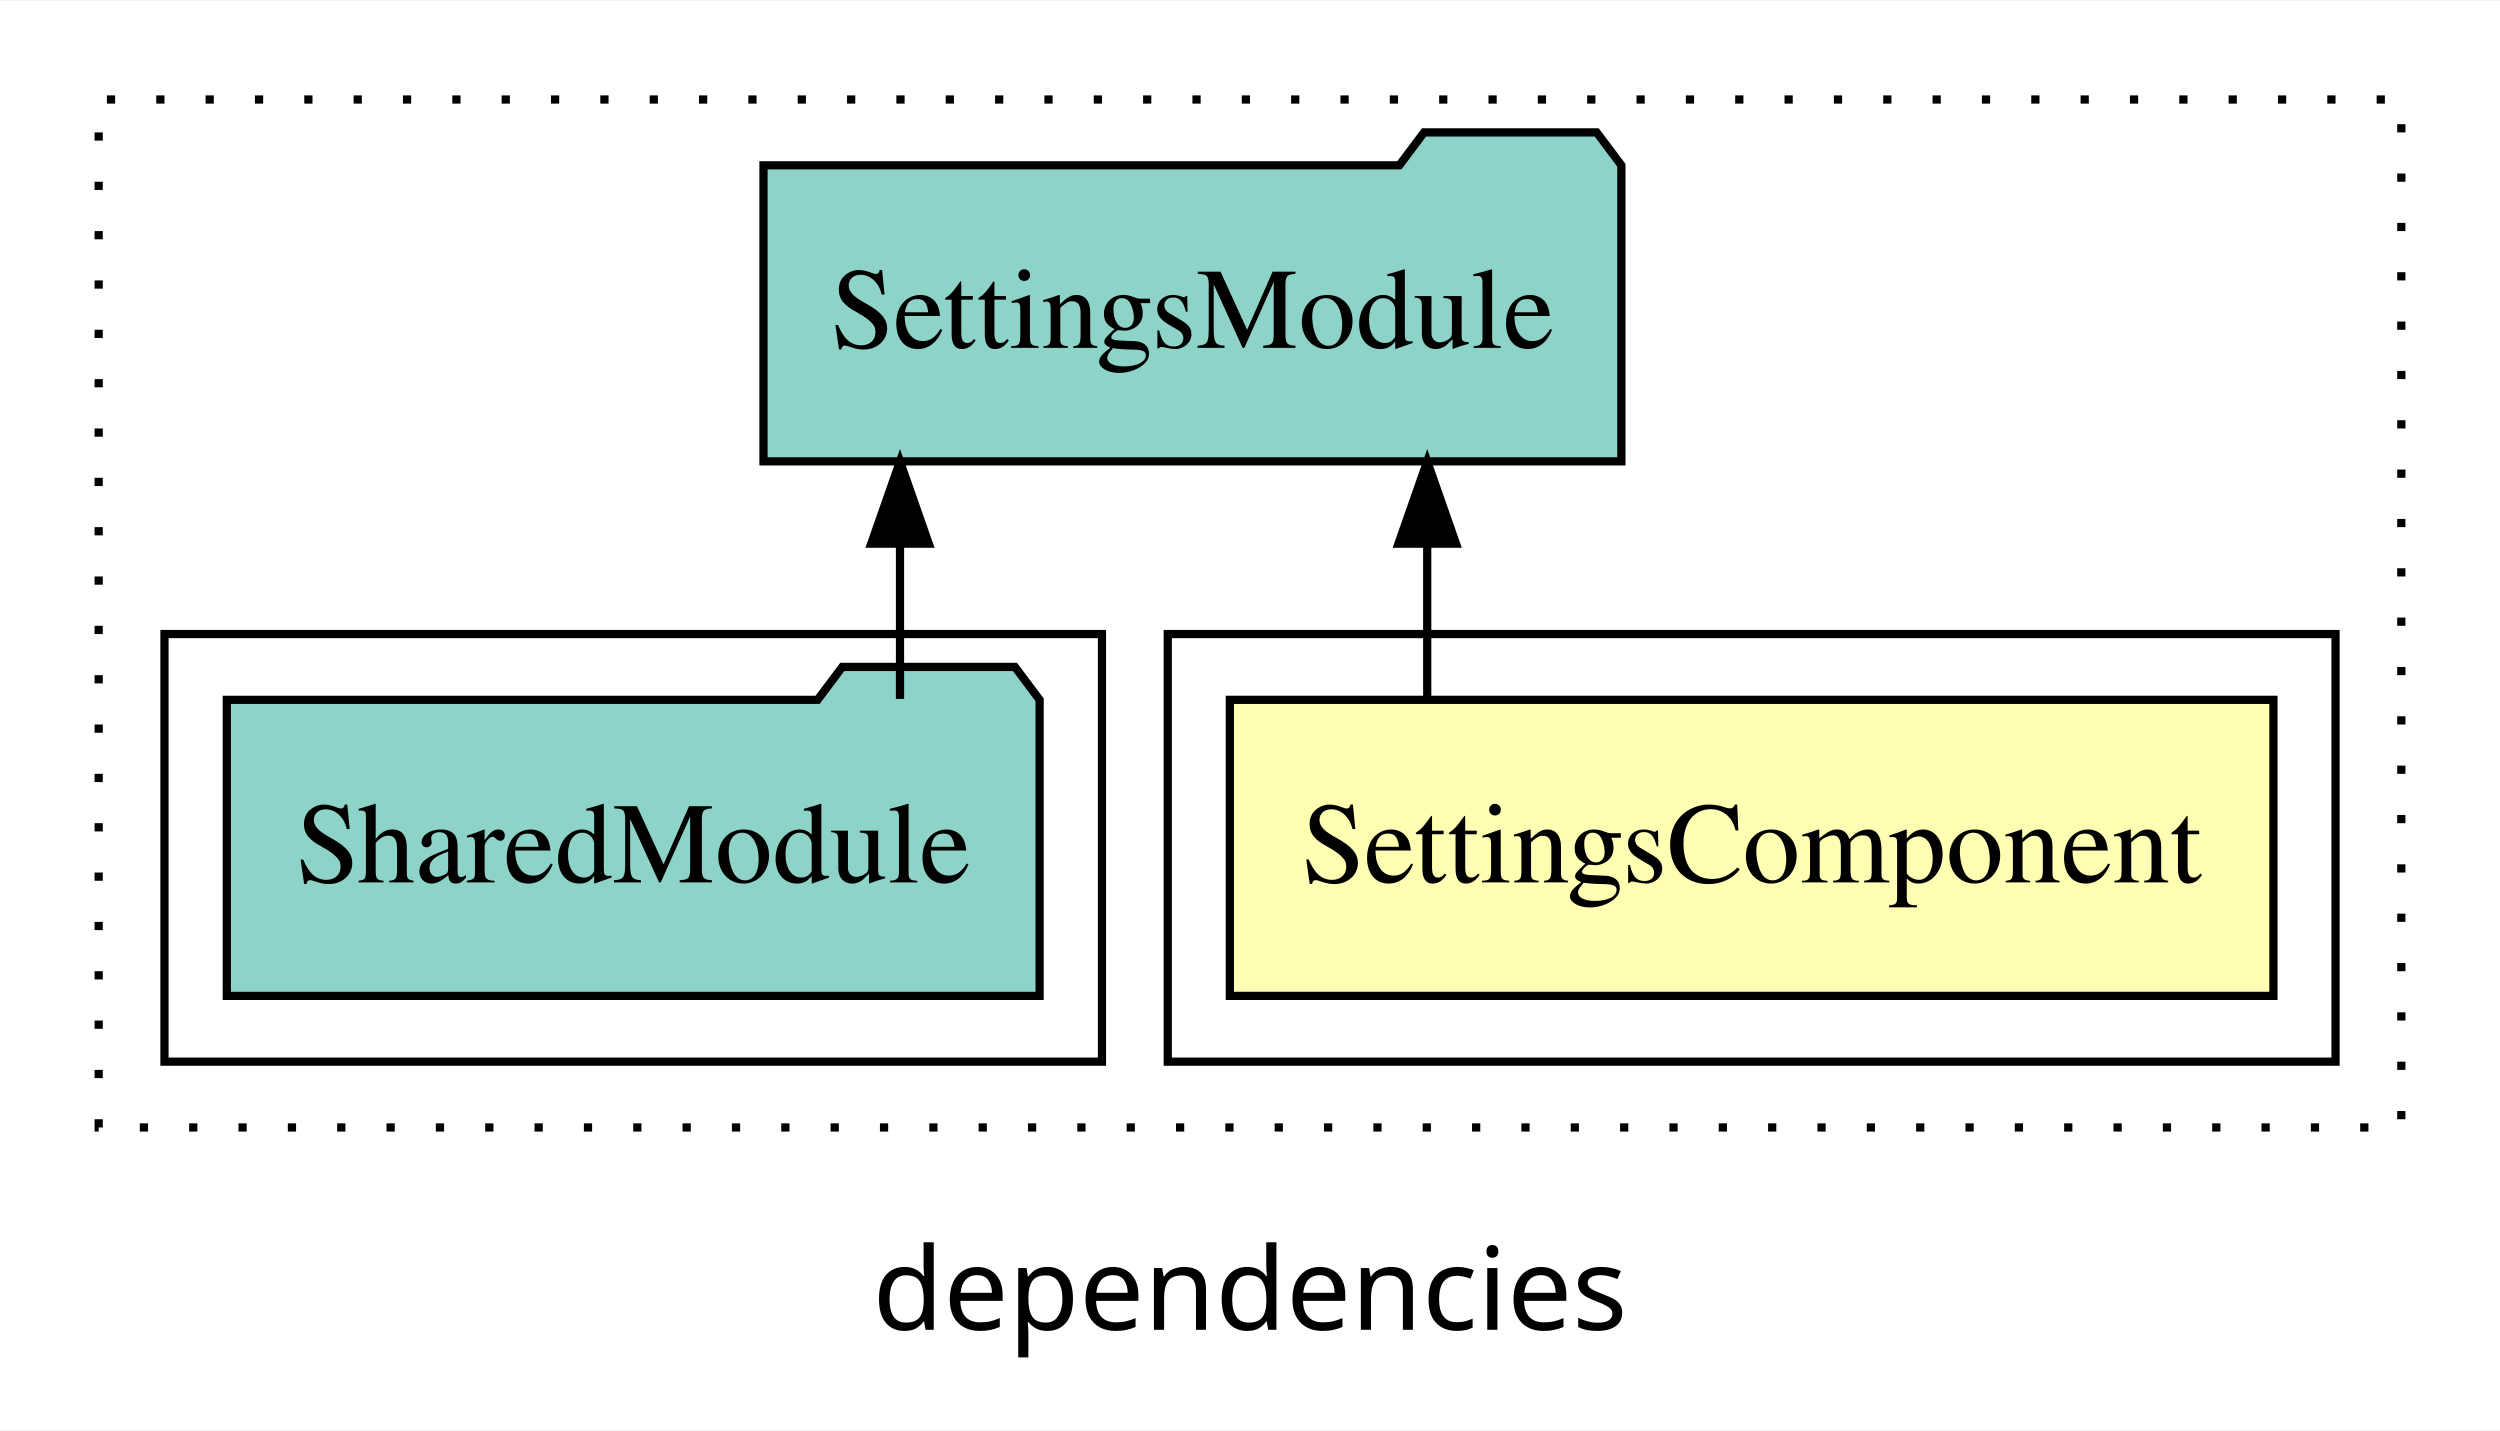
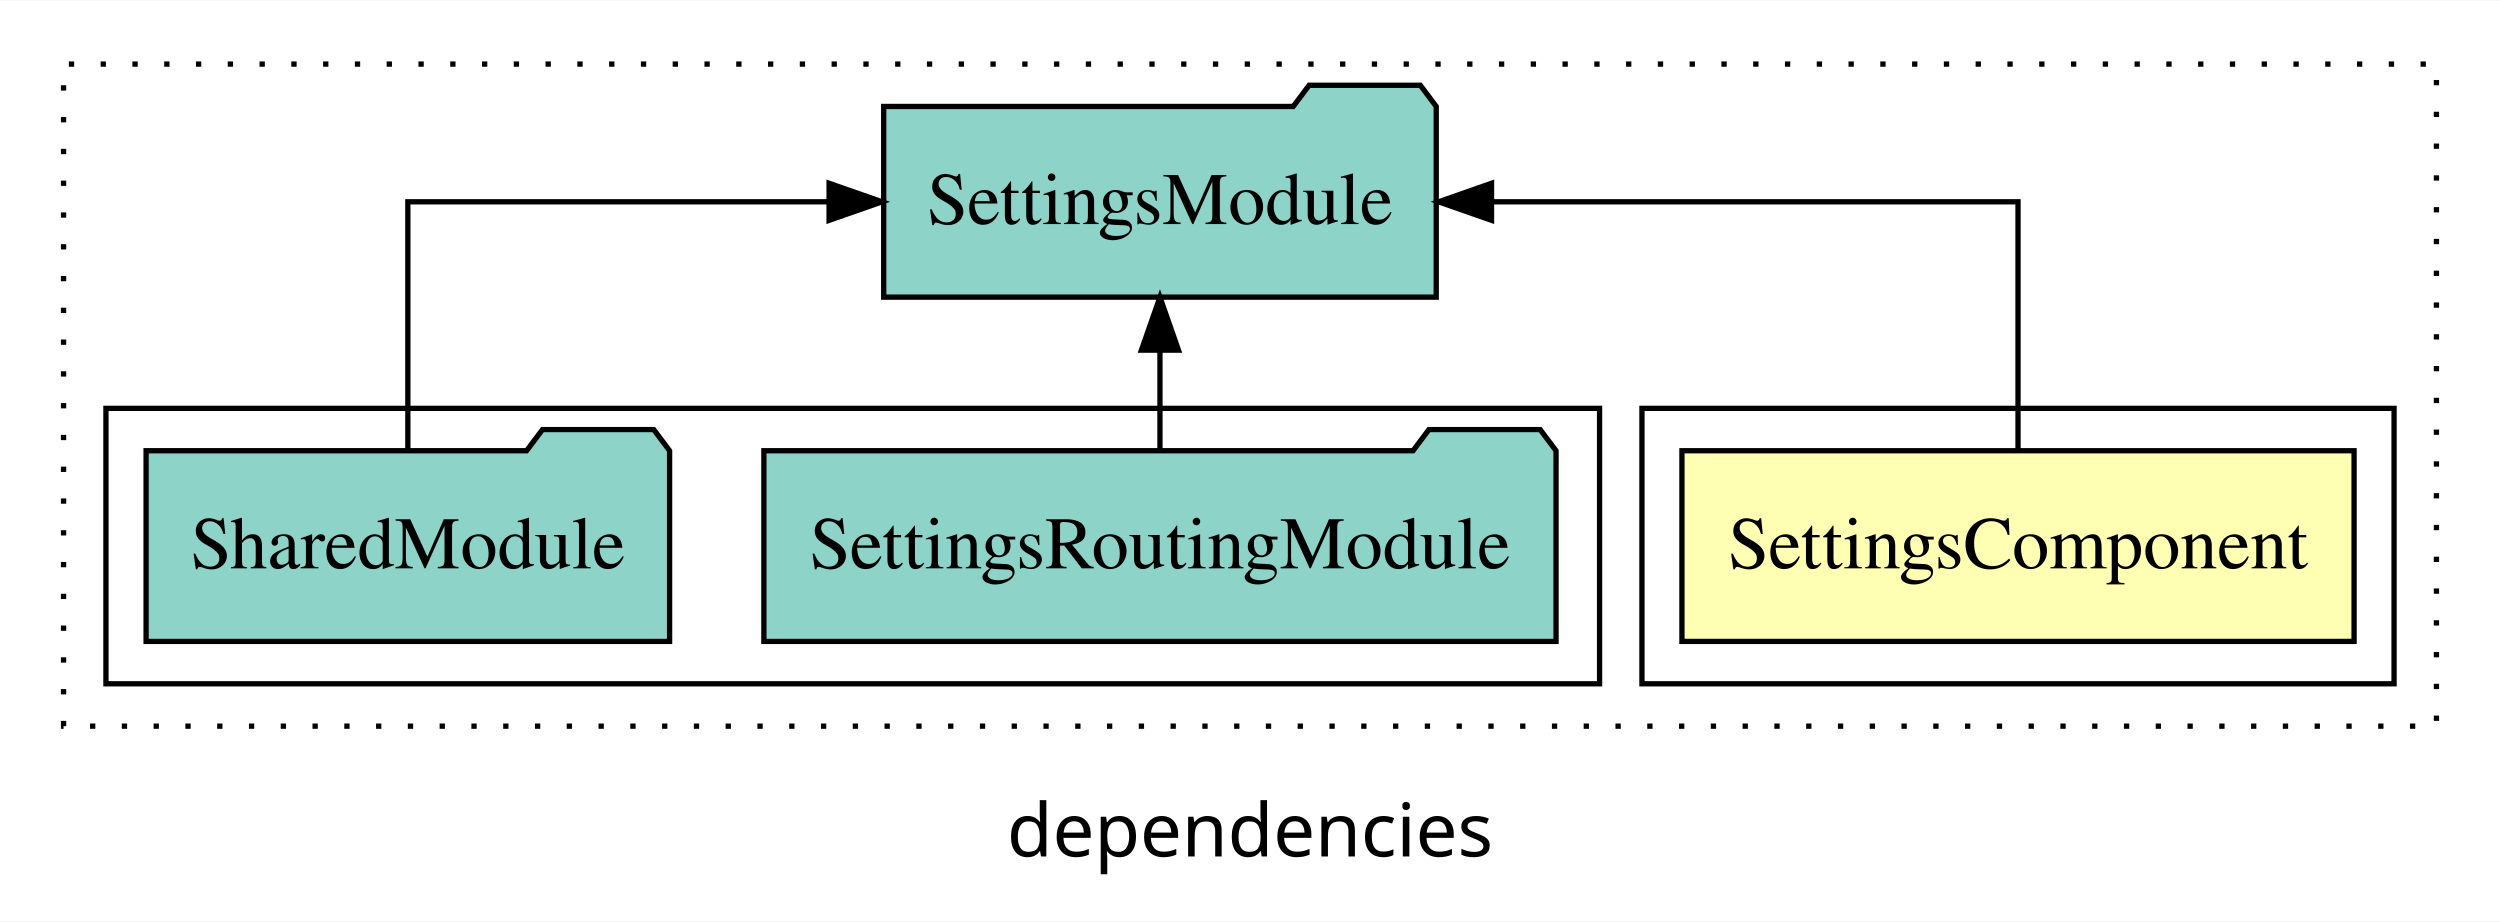
- <svg xmlns="http://www.w3.org/2000/svg" width="304pt" height="174pt" viewBox="0.00 0.00 304.00 173.80">
+ <svg xmlns="http://www.w3.org/2000/svg" width="472pt" height="174pt" viewBox="0.00 0.00 472.00 173.80">
  <g id="graph0" class="graph" transform="scale(1 1) rotate(0) translate(4 169.8)">
-     <polygon fill="white" stroke="transparent" points="-4,4 -4,-169.8 300,-169.8 300,4 -4,4" />
-     <text text-anchor="middle" x="148" y="-8.2" font-family="sans-serif" font-size="14.00">dependencies</text>
+     <polygon fill="white" stroke="transparent" points="-4,4 -4,-169.8 468,-169.8 468,4 -4,4" />
+     <text text-anchor="middle" x="232" y="-8.2" font-family="sans-serif" font-size="14.00">dependencies</text>
    <g id="clust1" class="cluster">
-       <polygon fill="none" stroke="black" stroke-dasharray="1,5" points="8,-32.8 8,-157.8 288,-157.8 288,-32.8 8,-32.8" />
+       <polygon fill="none" stroke="black" stroke-dasharray="1,5" points="8,-32.8 8,-157.8 456,-157.8 456,-32.8 8,-32.8" />
    </g>
    <g id="clust2" class="cluster">
-       <polygon fill="none" stroke="black" points="138,-40.8 138,-92.8 280,-92.8 280,-40.8 138,-40.8" />
+       <polygon fill="none" stroke="black" points="306,-40.8 306,-92.8 448,-92.8 448,-40.8 306,-40.8" />
    </g>
    <g id="clust4" class="cluster">
-       <polygon fill="none" stroke="black" points="16,-40.8 16,-92.8 130,-92.8 130,-40.8 16,-40.8" />
+       <polygon fill="none" stroke="black" points="16,-40.8 16,-92.8 298,-92.8 298,-40.8 16,-40.8" />
    </g>
    <g id="node1" class="node">
-       <polygon fill="#ffffb3" stroke="black" points="272.45,-84.8 145.55,-84.8 145.55,-48.8 272.45,-48.8 272.45,-84.8" />
-       <text text-anchor="middle" x="209" y="-62.6" font-family="Times,serif" font-size="14.00">SettingsComponent</text>
+       <polygon fill="#ffffb3" stroke="black" points="440.45,-84.8 313.55,-84.8 313.55,-48.8 440.45,-48.8 440.45,-84.8" />
+       <text text-anchor="middle" x="377" y="-62.6" font-family="Times,serif" font-size="14.00">SettingsComponent</text>
    </g>
    <g id="node2" class="node">
-       <polygon fill="#8dd3c7" stroke="black" points="193.16,-149.8 190.16,-153.8 169.16,-153.8 166.16,-149.8 88.84,-149.8 88.84,-113.8 193.16,-113.8 193.16,-149.8" />
-       <text text-anchor="middle" x="141" y="-127.6" font-family="Times,serif" font-size="14.00">SettingsModule</text>
+       <polygon fill="#8dd3c7" stroke="black" points="267.16,-149.8 264.16,-153.8 243.16,-153.8 240.16,-149.8 162.84,-149.8 162.84,-113.8 267.16,-113.8 267.16,-149.8" />
+       <text text-anchor="middle" x="215" y="-127.6" font-family="Times,serif" font-size="14.00">SettingsModule</text>
    </g>
    <g id="edge1" class="edge">
-       <path fill="none" stroke="black" d="M169.55,-84.91C169.55,-84.91 169.55,-103.79 169.55,-103.79" />
-       <polygon fill="black" stroke="black" points="166.05,-103.79 169.55,-113.79 173.05,-103.79 166.05,-103.79" />
+       <path fill="none" stroke="black" d="M377,-84.91C377,-104.14 377,-131.8 377,-131.8 377,-131.8 277.6,-131.8 277.6,-131.8" />
+       <polygon fill="black" stroke="black" points="277.6,-128.3 267.6,-131.8 277.6,-135.3 277.6,-128.3" />
    </g>
    <g id="node3" class="node">
+       <polygon fill="#8dd3c7" stroke="black" points="289.78,-84.8 286.78,-88.8 265.78,-88.8 262.78,-84.8 140.22,-84.8 140.22,-48.8 289.78,-48.8 289.78,-84.8" />
+       <text text-anchor="middle" x="215" y="-62.6" font-family="Times,serif" font-size="14.00">SettingsRoutingModule</text>
+     </g>
+     <g id="edge2" class="edge">
+       <path fill="none" stroke="black" d="M215,-84.91C215,-84.91 215,-103.79 215,-103.79" />
+       <polygon fill="black" stroke="black" points="211.5,-103.79 215,-113.79 218.5,-103.79 211.5,-103.79" />
+     </g>
+     <g id="node4" class="node">
      <polygon fill="#8dd3c7" stroke="black" points="122.42,-84.8 119.42,-88.8 98.42,-88.8 95.42,-84.8 23.58,-84.8 23.58,-48.8 122.42,-48.8 122.42,-84.8" />
      <text text-anchor="middle" x="73" y="-62.6" font-family="Times,serif" font-size="14.00">SharedModule</text>
    </g>
-     <g id="edge2" class="edge">
-       <path fill="none" stroke="black" d="M105.44,-84.91C105.44,-84.91 105.44,-103.79 105.44,-103.79" />
-       <polygon fill="black" stroke="black" points="101.94,-103.79 105.44,-113.79 108.94,-103.79 101.94,-103.79" />
+     <g id="edge3" class="edge">
+       <path fill="none" stroke="black" d="M73,-84.91C73,-104.14 73,-131.8 73,-131.8 73,-131.8 152.53,-131.8 152.53,-131.8" />
+       <polygon fill="black" stroke="black" points="152.53,-135.3 162.53,-131.8 152.53,-128.3 152.53,-135.3" />
    </g>
  </g>
</svg>
